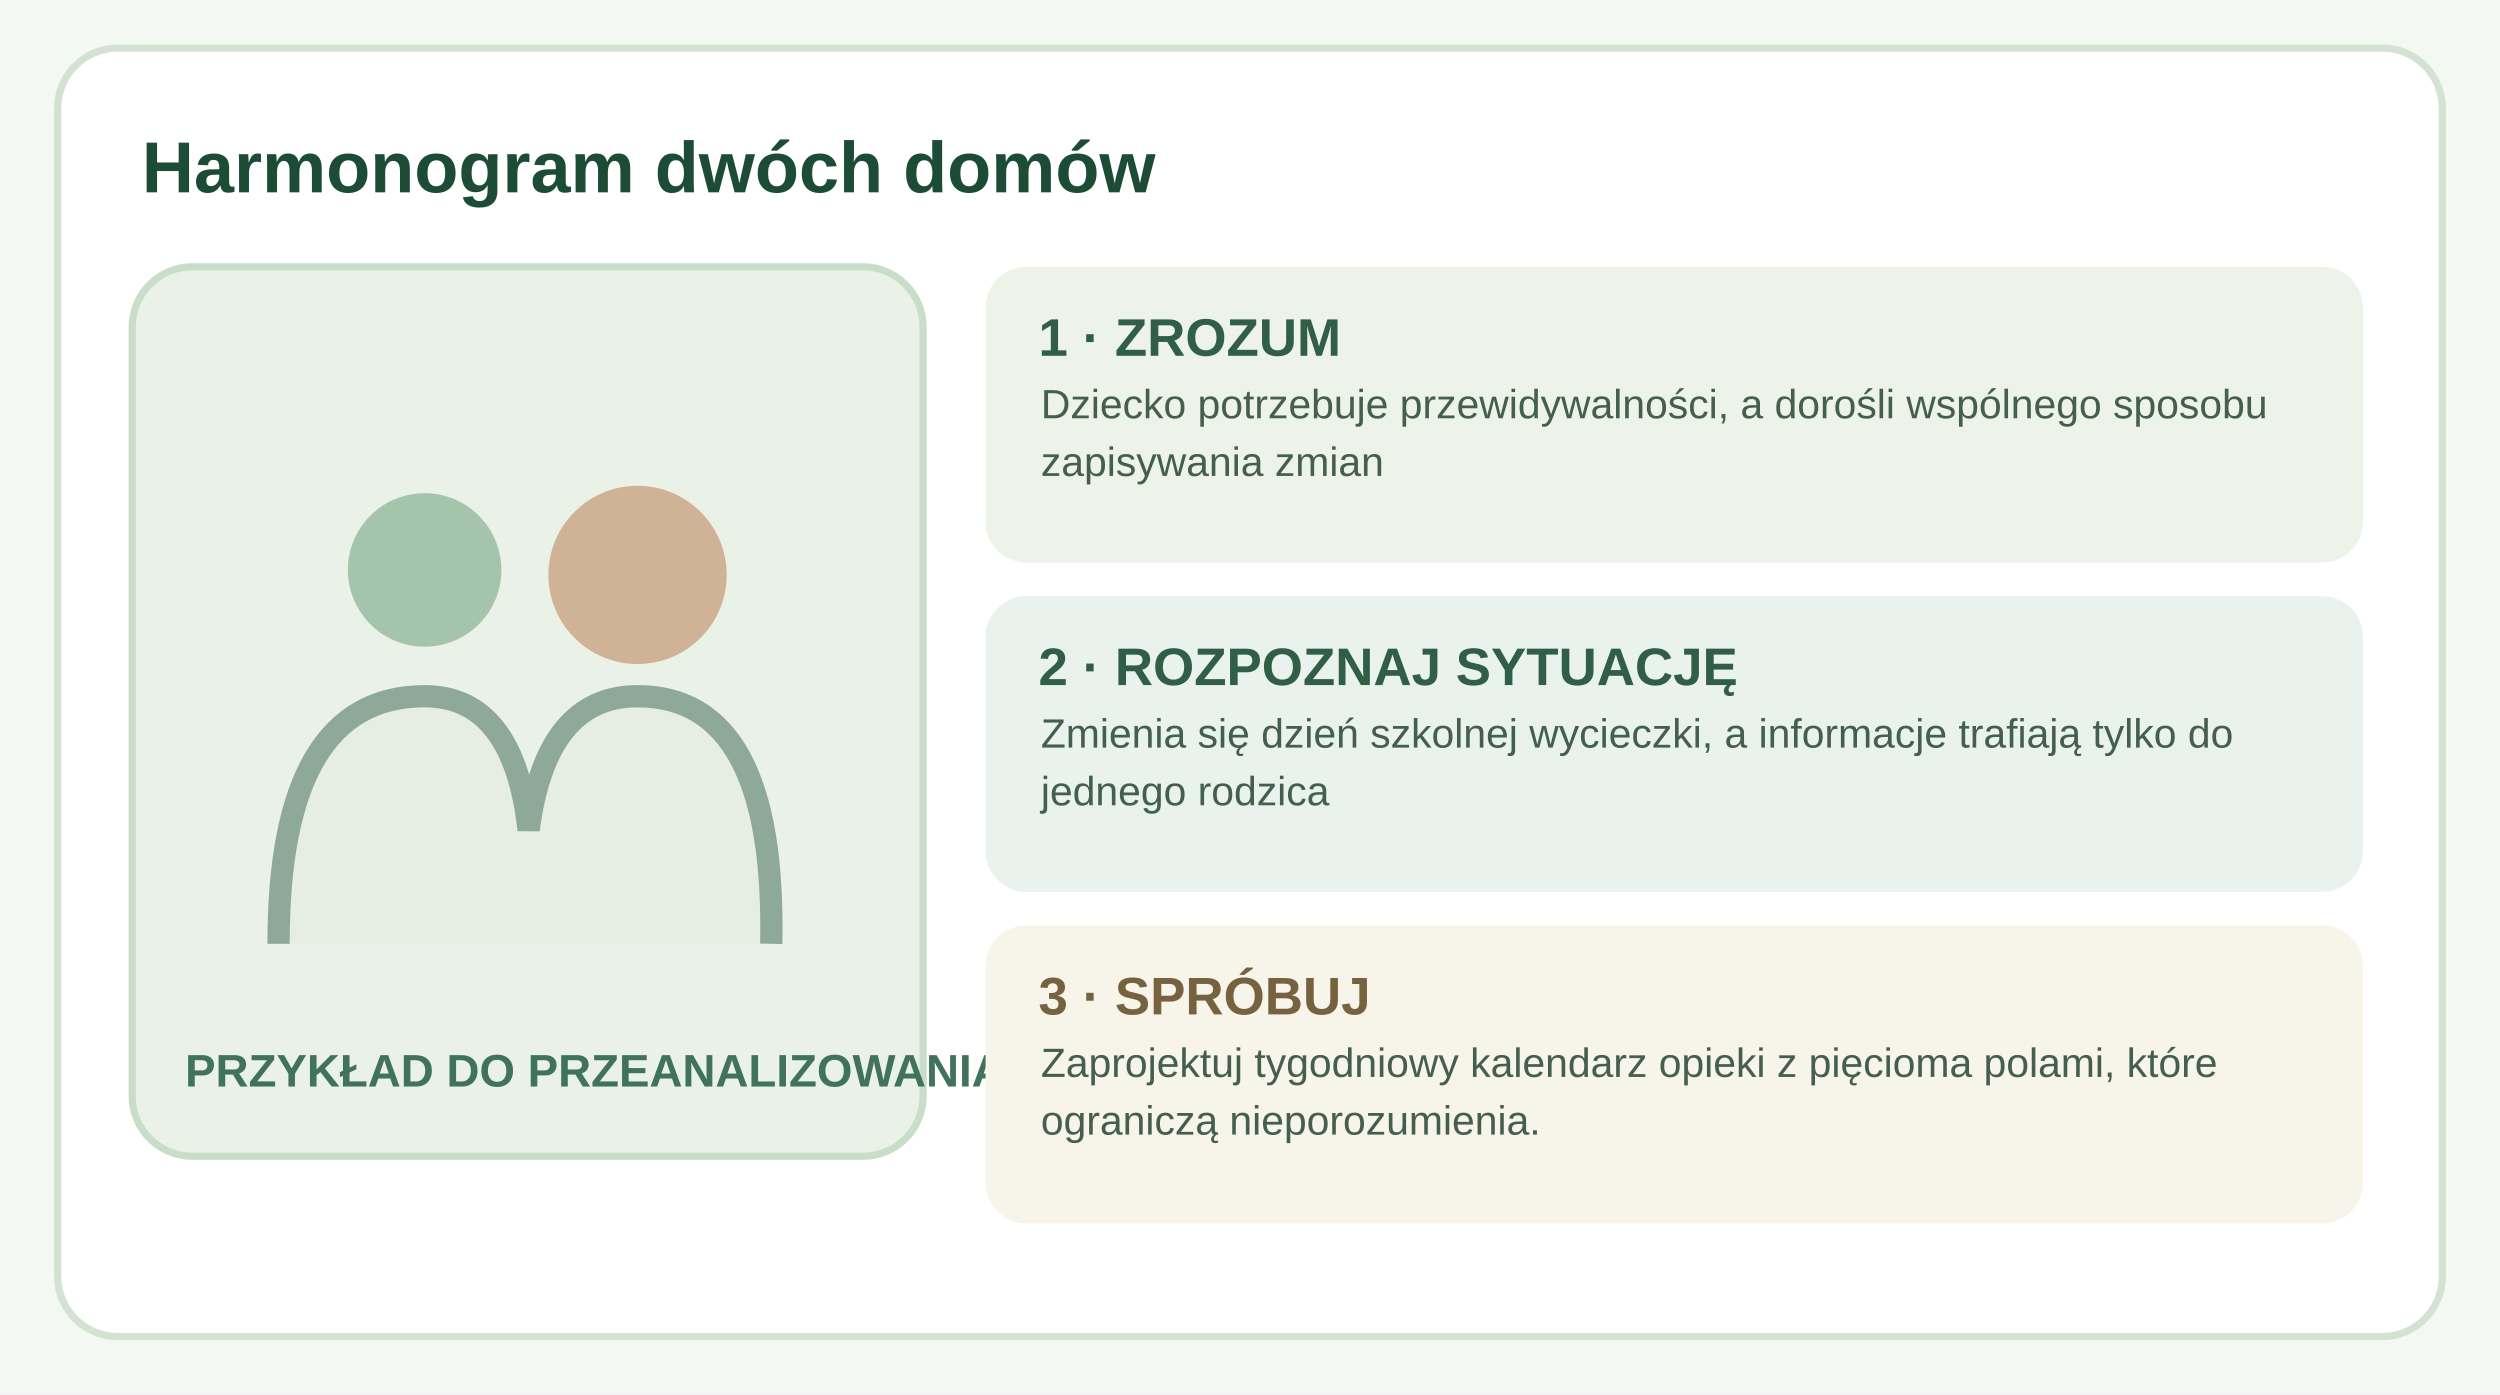
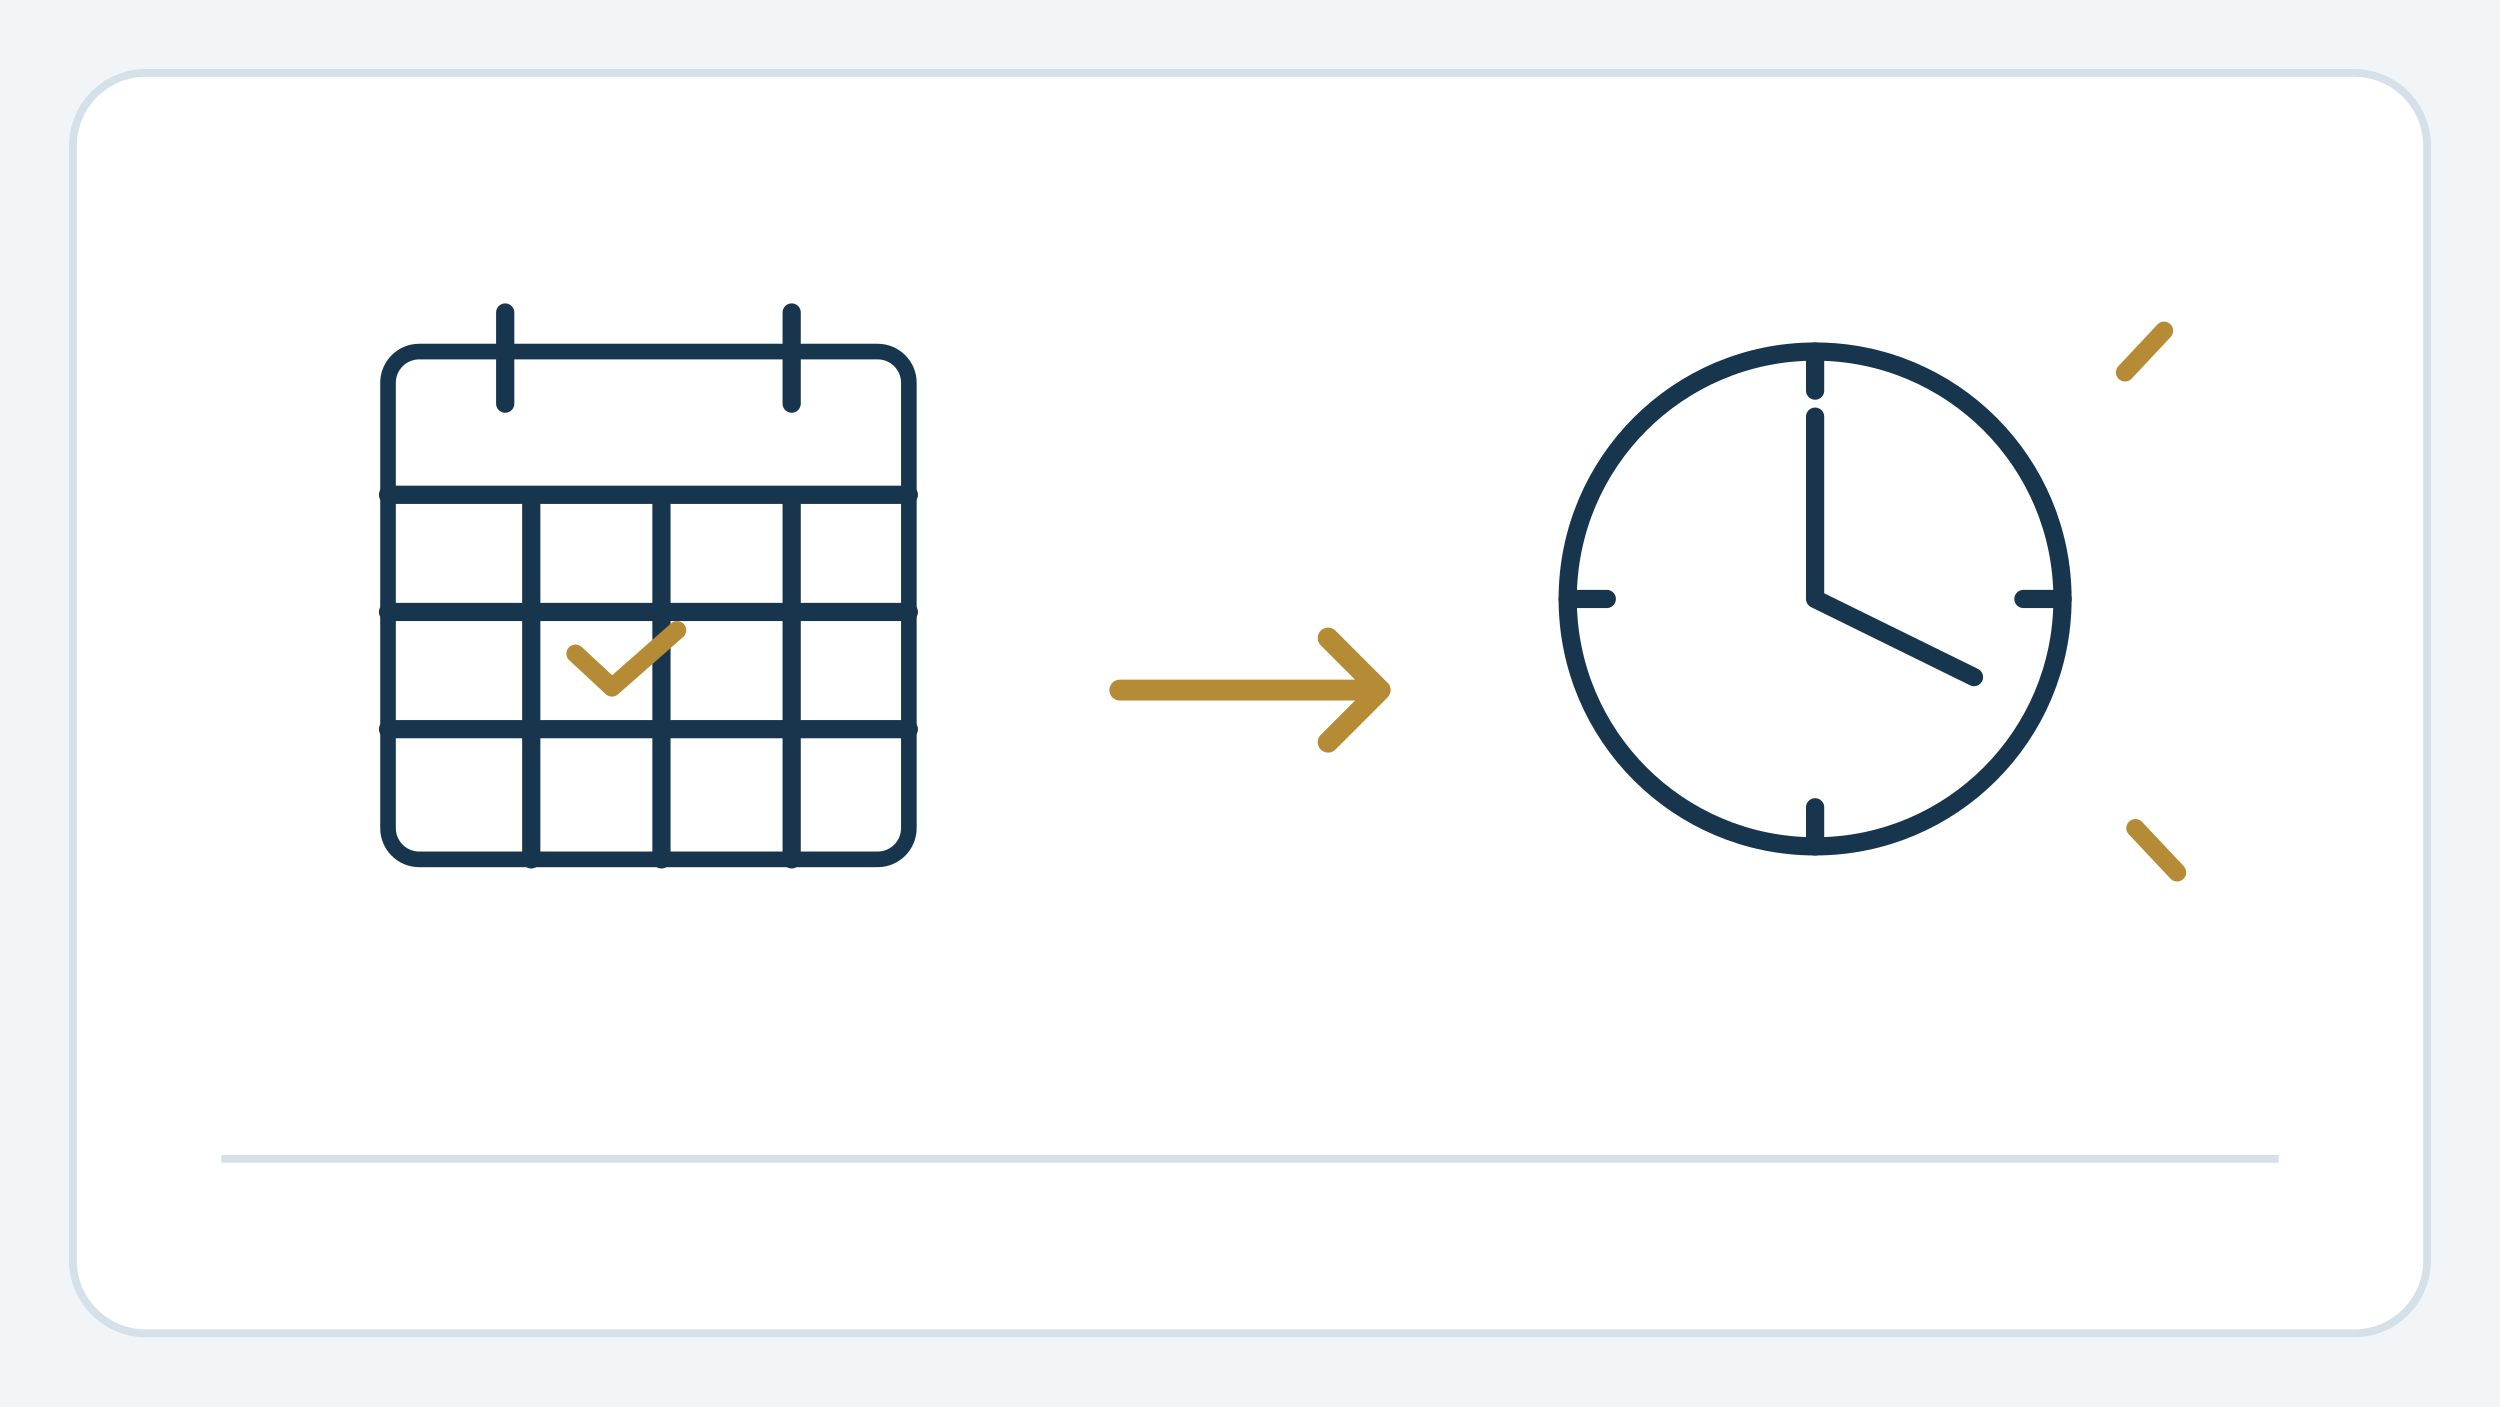
- <svg xmlns="http://www.w3.org/2000/svg" viewBox="0 0 1040 580" width="1040" height="580" role="img" aria-label="Harmonogram dwóch domów">
-   <rect width="1040" height="580" fill="#f4f8f2" />
-   <rect x="24" y="20" width="992" height="536" rx="25" fill="#fff" stroke="#d4e2d4" stroke-width="3" />
-   <text x="59" y="80" font-family="Arial,sans-serif" font-size="30" font-weight="bold" fill="#1d4c36">Harmonogram dwóch domów</text>
-   <rect x="55" y="111" width="329" height="370" rx="25" fill="#eaf2e7" stroke="#c9dec8" stroke-width="3" />
-   <g transform="translate(86 165) scale(1.03)">
-     <circle cx="88" cy="70" r="31" fill="#a4c5ac" />
-     <circle cx="174" cy="72" r="36" fill="#d0b397" />
-     <path d="M29 221q0-100 59-100q36 0 42 54q7-54 44-54q56 0 54 100" fill="#e6eee2" stroke="#8fa998" stroke-width="9" />
+ <svg xmlns="http://www.w3.org/2000/svg" width="960" height="540" viewBox="0 0 960 540" role="img" aria-label="Schemat przedmiotów: kalendarz i czas">
+   <rect width="960" height="540" fill="#f1f5f8" />
+   <rect x="28" y="28" width="904" height="484" rx="28" fill="#fff" stroke="#d6e0e8" stroke-width="3" />
+   <g transform="translate(89 85)">
+     <rect x="60" y="50" width="200" height="195" rx="12" fill="#fff" stroke="#17364d" stroke-width="6" />
+     <path d="M60 105H260 M115 105V245 M165 105V245 M215 105V245 M60 150H260 M60 195H260 M105 35V70 M215 35V70" fill="none" stroke="#17364d" stroke-width="7" stroke-linecap="round" stroke-linejoin="round" />
+     <path d="M132 166L146 179L171 157" fill="none" stroke="#b68b36" stroke-width="7" stroke-linecap="round" stroke-linejoin="round" />
  </g>
-   <text x="77" y="452" font-family="Arial,sans-serif" font-size="19" fill="#41735c" font-weight="bold">PRZYKŁAD DO PRZEANALIZOWANIA</text>
-   <rect x="410" y="111" width="573" height="123" rx="17" fill="#eef3e9" />
-   <rect x="410" y="248" width="573" height="123" rx="17" fill="#eaf2ed" />
-   <rect x="410" y="385" width="573" height="124" rx="17" fill="#f7f4e9" />
-   <text x="432" y="148" font-family="Arial,sans-serif" font-size="22" font-weight="bold" fill="#315e46">1 · ZROZUM</text>
-   <text x="432" y="285" font-family="Arial,sans-serif" font-size="22" font-weight="bold" fill="#315e46">2 · ROZPOZNAJ SYTUACJĘ</text>
-   <text x="432" y="422" font-family="Arial,sans-serif" font-size="22" font-weight="bold" fill="#77623f">3 · SPRÓBUJ</text>
-   <text x="433" y="174" font-family="Arial,sans-serif" font-size="17" fill="#455f4d">Dziecko potrzebuje przewidywalności, a dorośli wspólnego sposobu</text>
-   <text x="433" y="198" font-family="Arial,sans-serif" font-size="17" fill="#455f4d">zapisywania zmian</text>
-   <text x="433" y="311" font-family="Arial,sans-serif" font-size="17" fill="#455f4d">Zmienia się dzień szkolnej wycieczki, a informacje trafiają tylko do</text>
-   <text x="433" y="335" font-family="Arial,sans-serif" font-size="17" fill="#455f4d">jednego rodzica</text>
-   <text x="433" y="448" font-family="Arial,sans-serif" font-size="17" fill="#455f4d">Zaprojektuj tygodniowy kalendarz opieki z pięcioma polami, które</text>
-   <text x="433" y="472" font-family="Arial,sans-serif" font-size="17" fill="#455f4d">ograniczą nieporozumienia.</text>
+   <g transform="translate(542 85)">
+     <circle cx="155" cy="145" r="95" fill="none" stroke="#17364d" stroke-width="7" />
+     <path d="M155 145V75 M155 145L216 175 M155 50V65 M250 145H235 M155 240V225 M60 145H75" fill="none" stroke="#17364d" stroke-width="7" stroke-linecap="round" stroke-linejoin="round" />
+     <path d="M274 58L289 42 M278 233L294 250" fill="none" stroke="#b68b36" stroke-width="7" stroke-linecap="round" stroke-linejoin="round" />
+   </g>
+   <path d="M430 265H530 M510 245L530 265L510 285" fill="none" stroke="#b68b36" stroke-width="8" stroke-linecap="round" stroke-linejoin="round" />
+   <path d="M85 445H875" fill="none" stroke="#d6e0e8" stroke-width="3" />
</svg>
